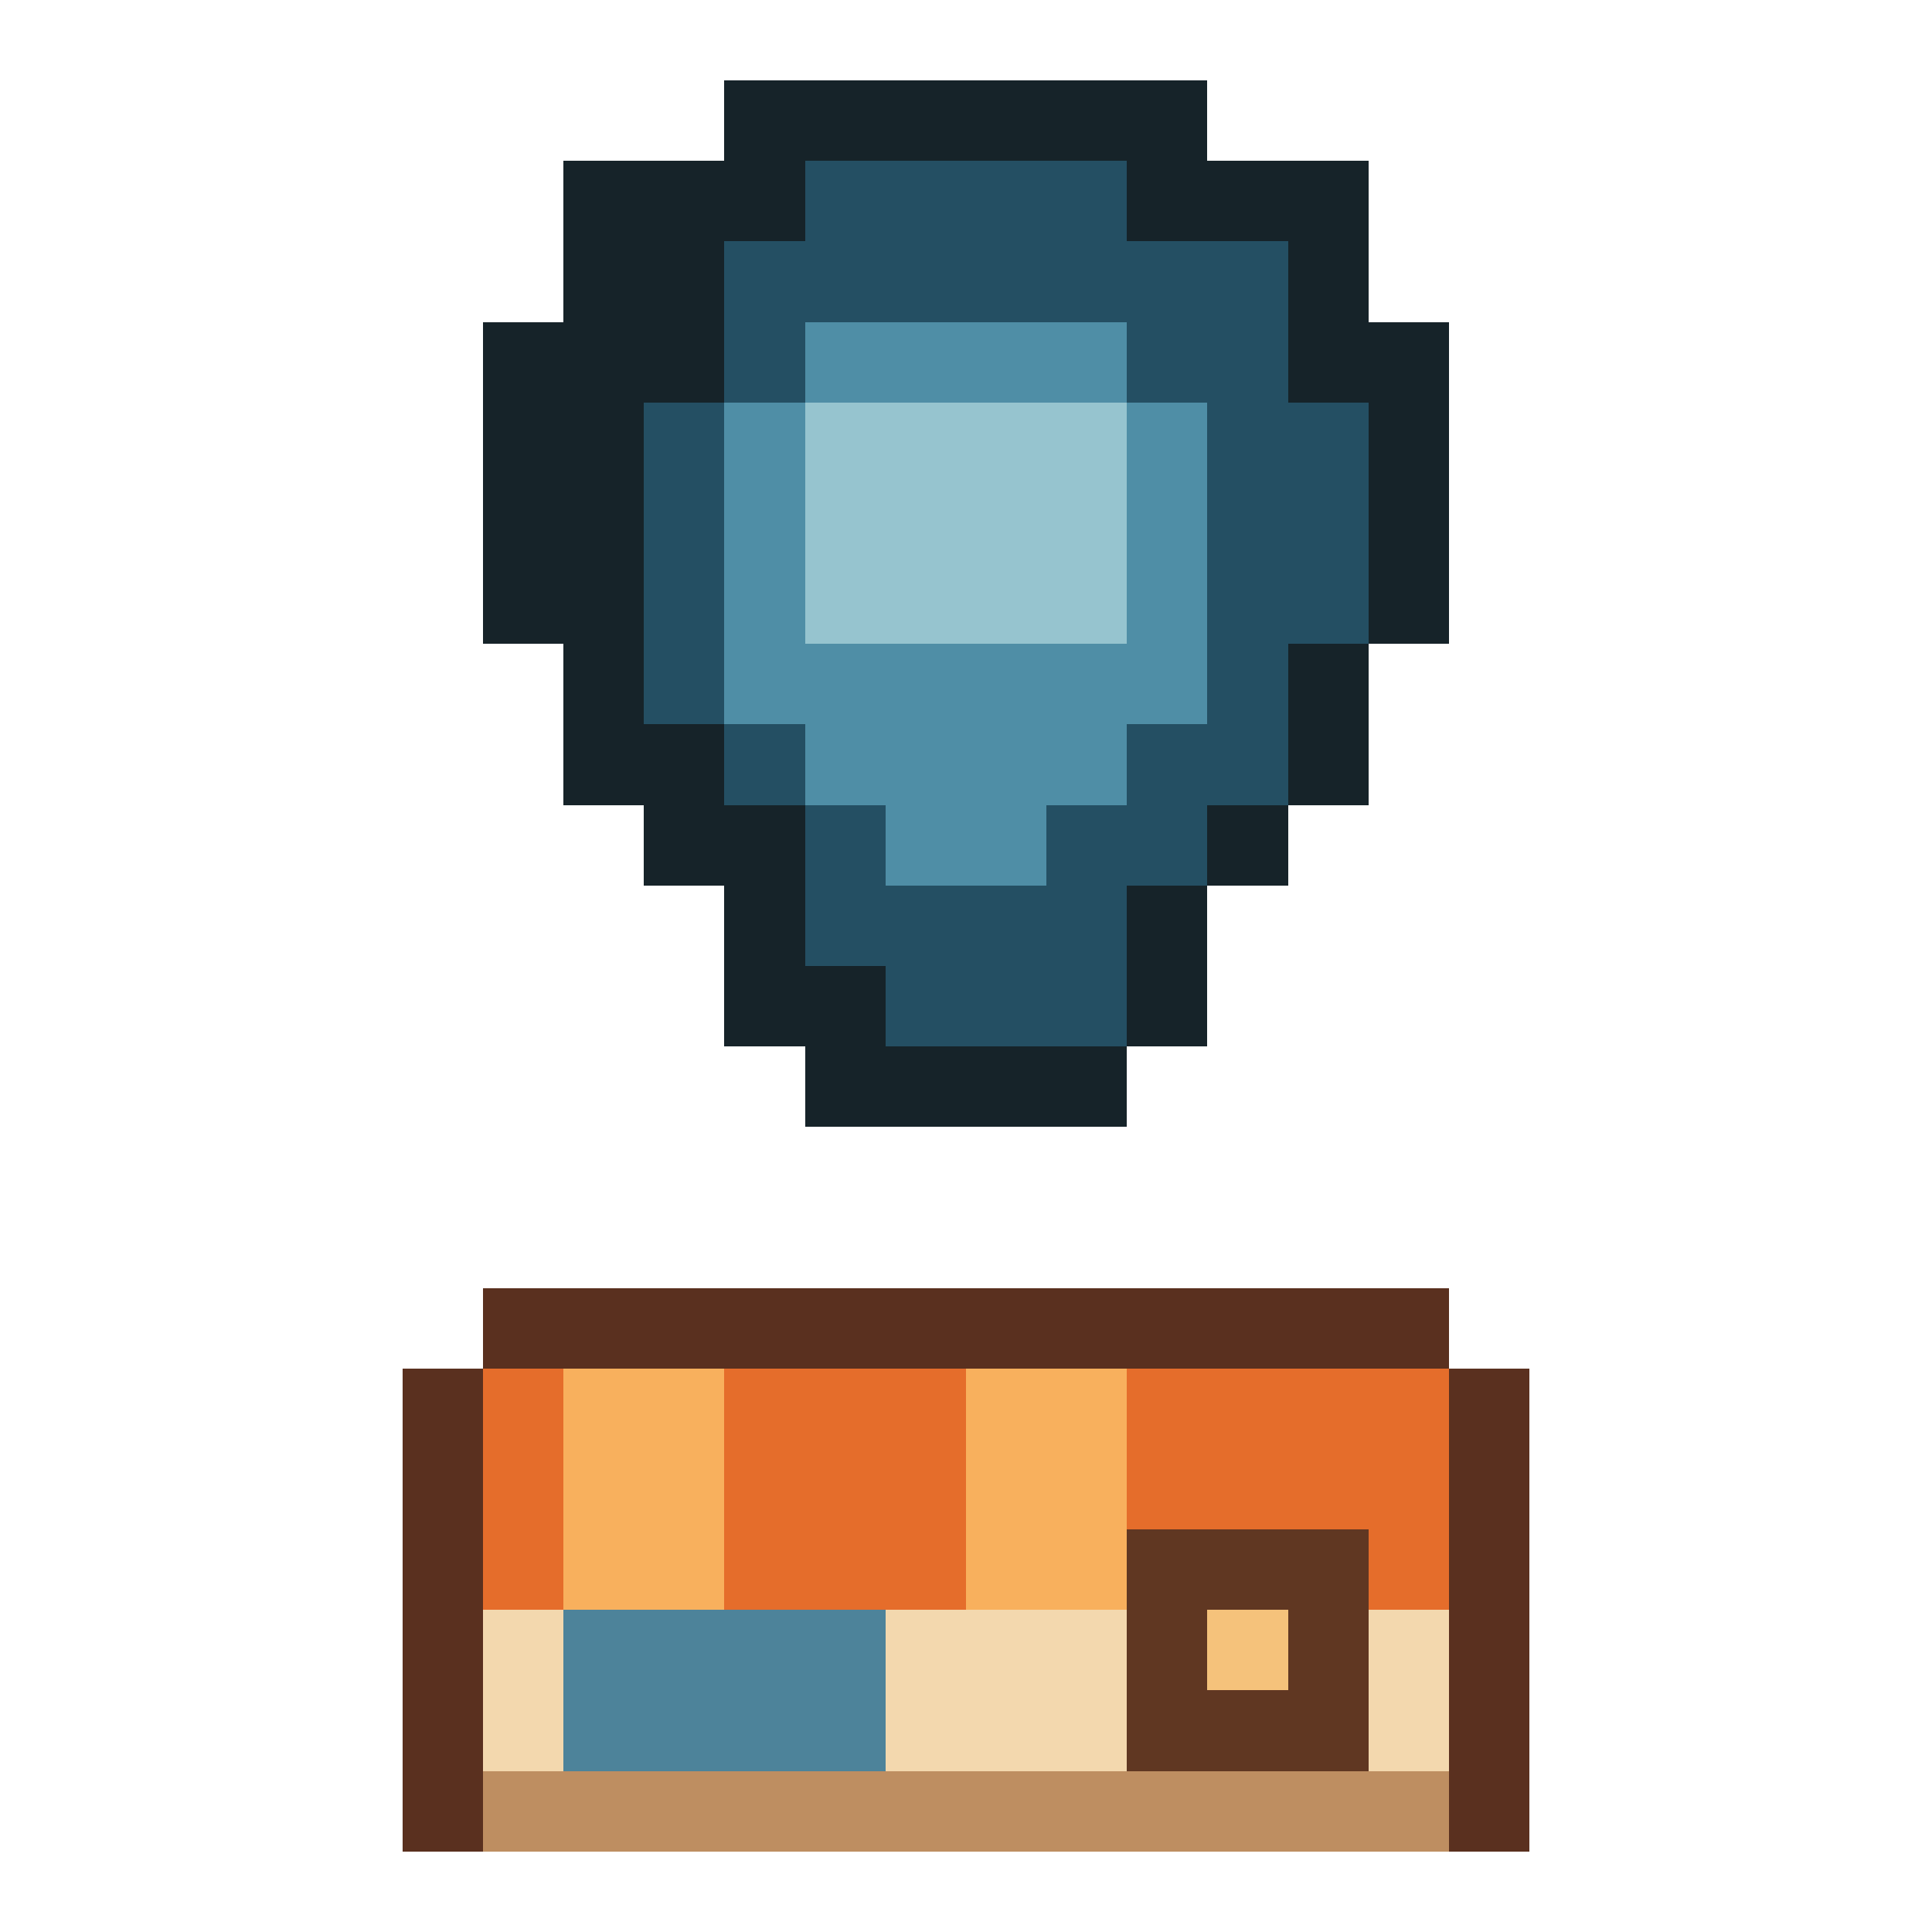
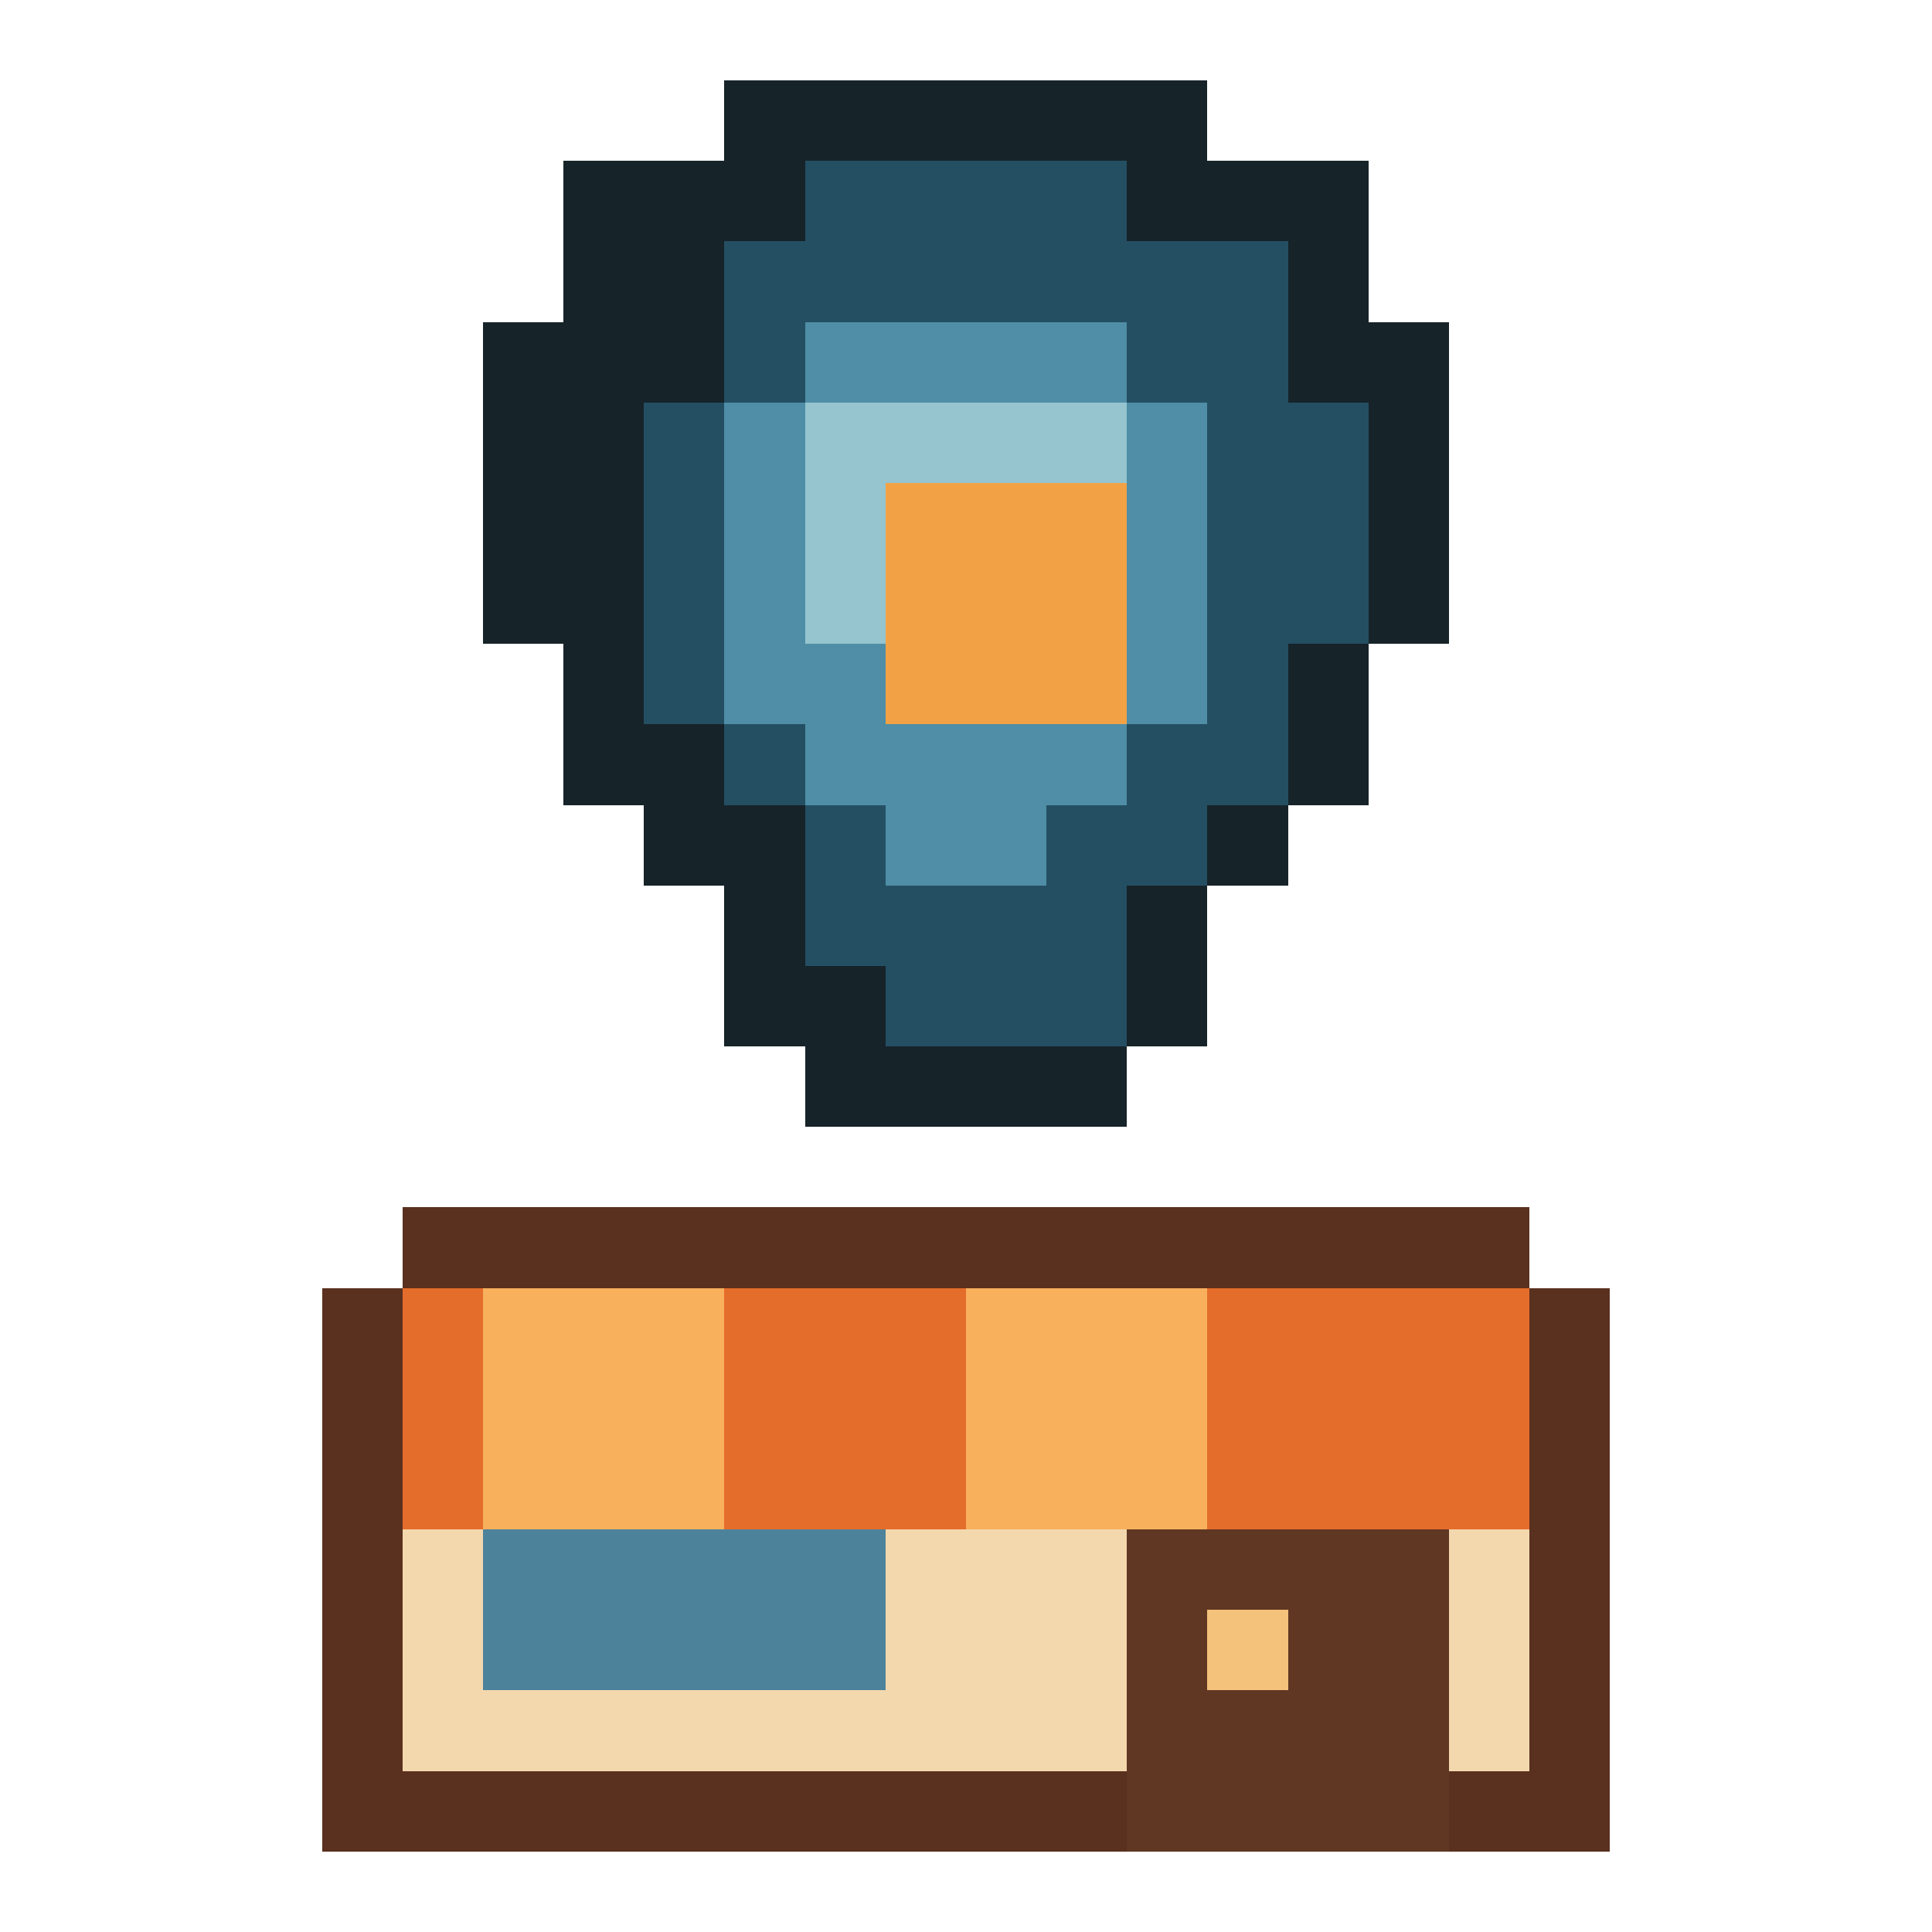
<svg xmlns="http://www.w3.org/2000/svg" viewBox="0 0 24 24" shape-rendering="crispEdges" data-m98-concept="navi" data-m98-grid="24">
  <path fill="#162329" d="M9 1H15V2H17V4H18V8H17V10H16V11H15V13H14V14H10V13H9V11H8V10H7V8H6V4H7V2H9Z" />
  <path fill="#244f63" d="M10 2H14V3H16V5H17V8H16V10H15V11H14V13H11V12H10V10H9V9H8V5H9V3H10Z" />
  <path fill="#4f8ea6" d="M10 4H14V5H15V9H14V10H13V11H11V10H10V9H9V5H10Z" />
  <rect fill="#96c4cf" x="10" y="5" width="4" height="3" />
-   <path fill="#5a301f" d="M6 16H18V17H19V23H5V17H6Z" />
-   <rect fill="#e56d2b" x="6" y="17" width="12" height="3" />
-   <rect fill="#f8b05d" x="7" y="17" width="2" height="3" />
-   <rect fill="#f8b05d" x="12" y="17" width="2" height="3" />
-   <rect fill="#f3d8ae" x="6" y="20" width="12" height="2" />
-   <rect fill="#4d839a" x="7" y="20" width="4" height="2" />
-   <rect fill="#603722" x="14" y="19" width="3" height="4" />
+   <rect fill="#f2a245" x="11" y="6" width="3" height="3" />
+   <path fill="#5a301f" d="M5 15H19V16H20V23H4V16H5Z" />
+   <rect fill="#e56d2b" x="5" y="16" width="14" height="3" />
+   <rect fill="#f8b05d" x="6" y="16" width="3" height="3" />
+   <rect fill="#f8b05d" x="12" y="16" width="3" height="3" />
+   <rect fill="#f3d8ae" x="5" y="19" width="14" height="3" />
+   <rect fill="#4d839a" x="6" y="19" width="5" height="2" />
+   <rect fill="#603722" x="14" y="19" width="4" height="4" />
  <rect fill="#f5c27b" x="15" y="20" width="1" height="1" />
-   <rect fill="#be8e61" x="6" y="22" width="12" height="1" />
</svg>
